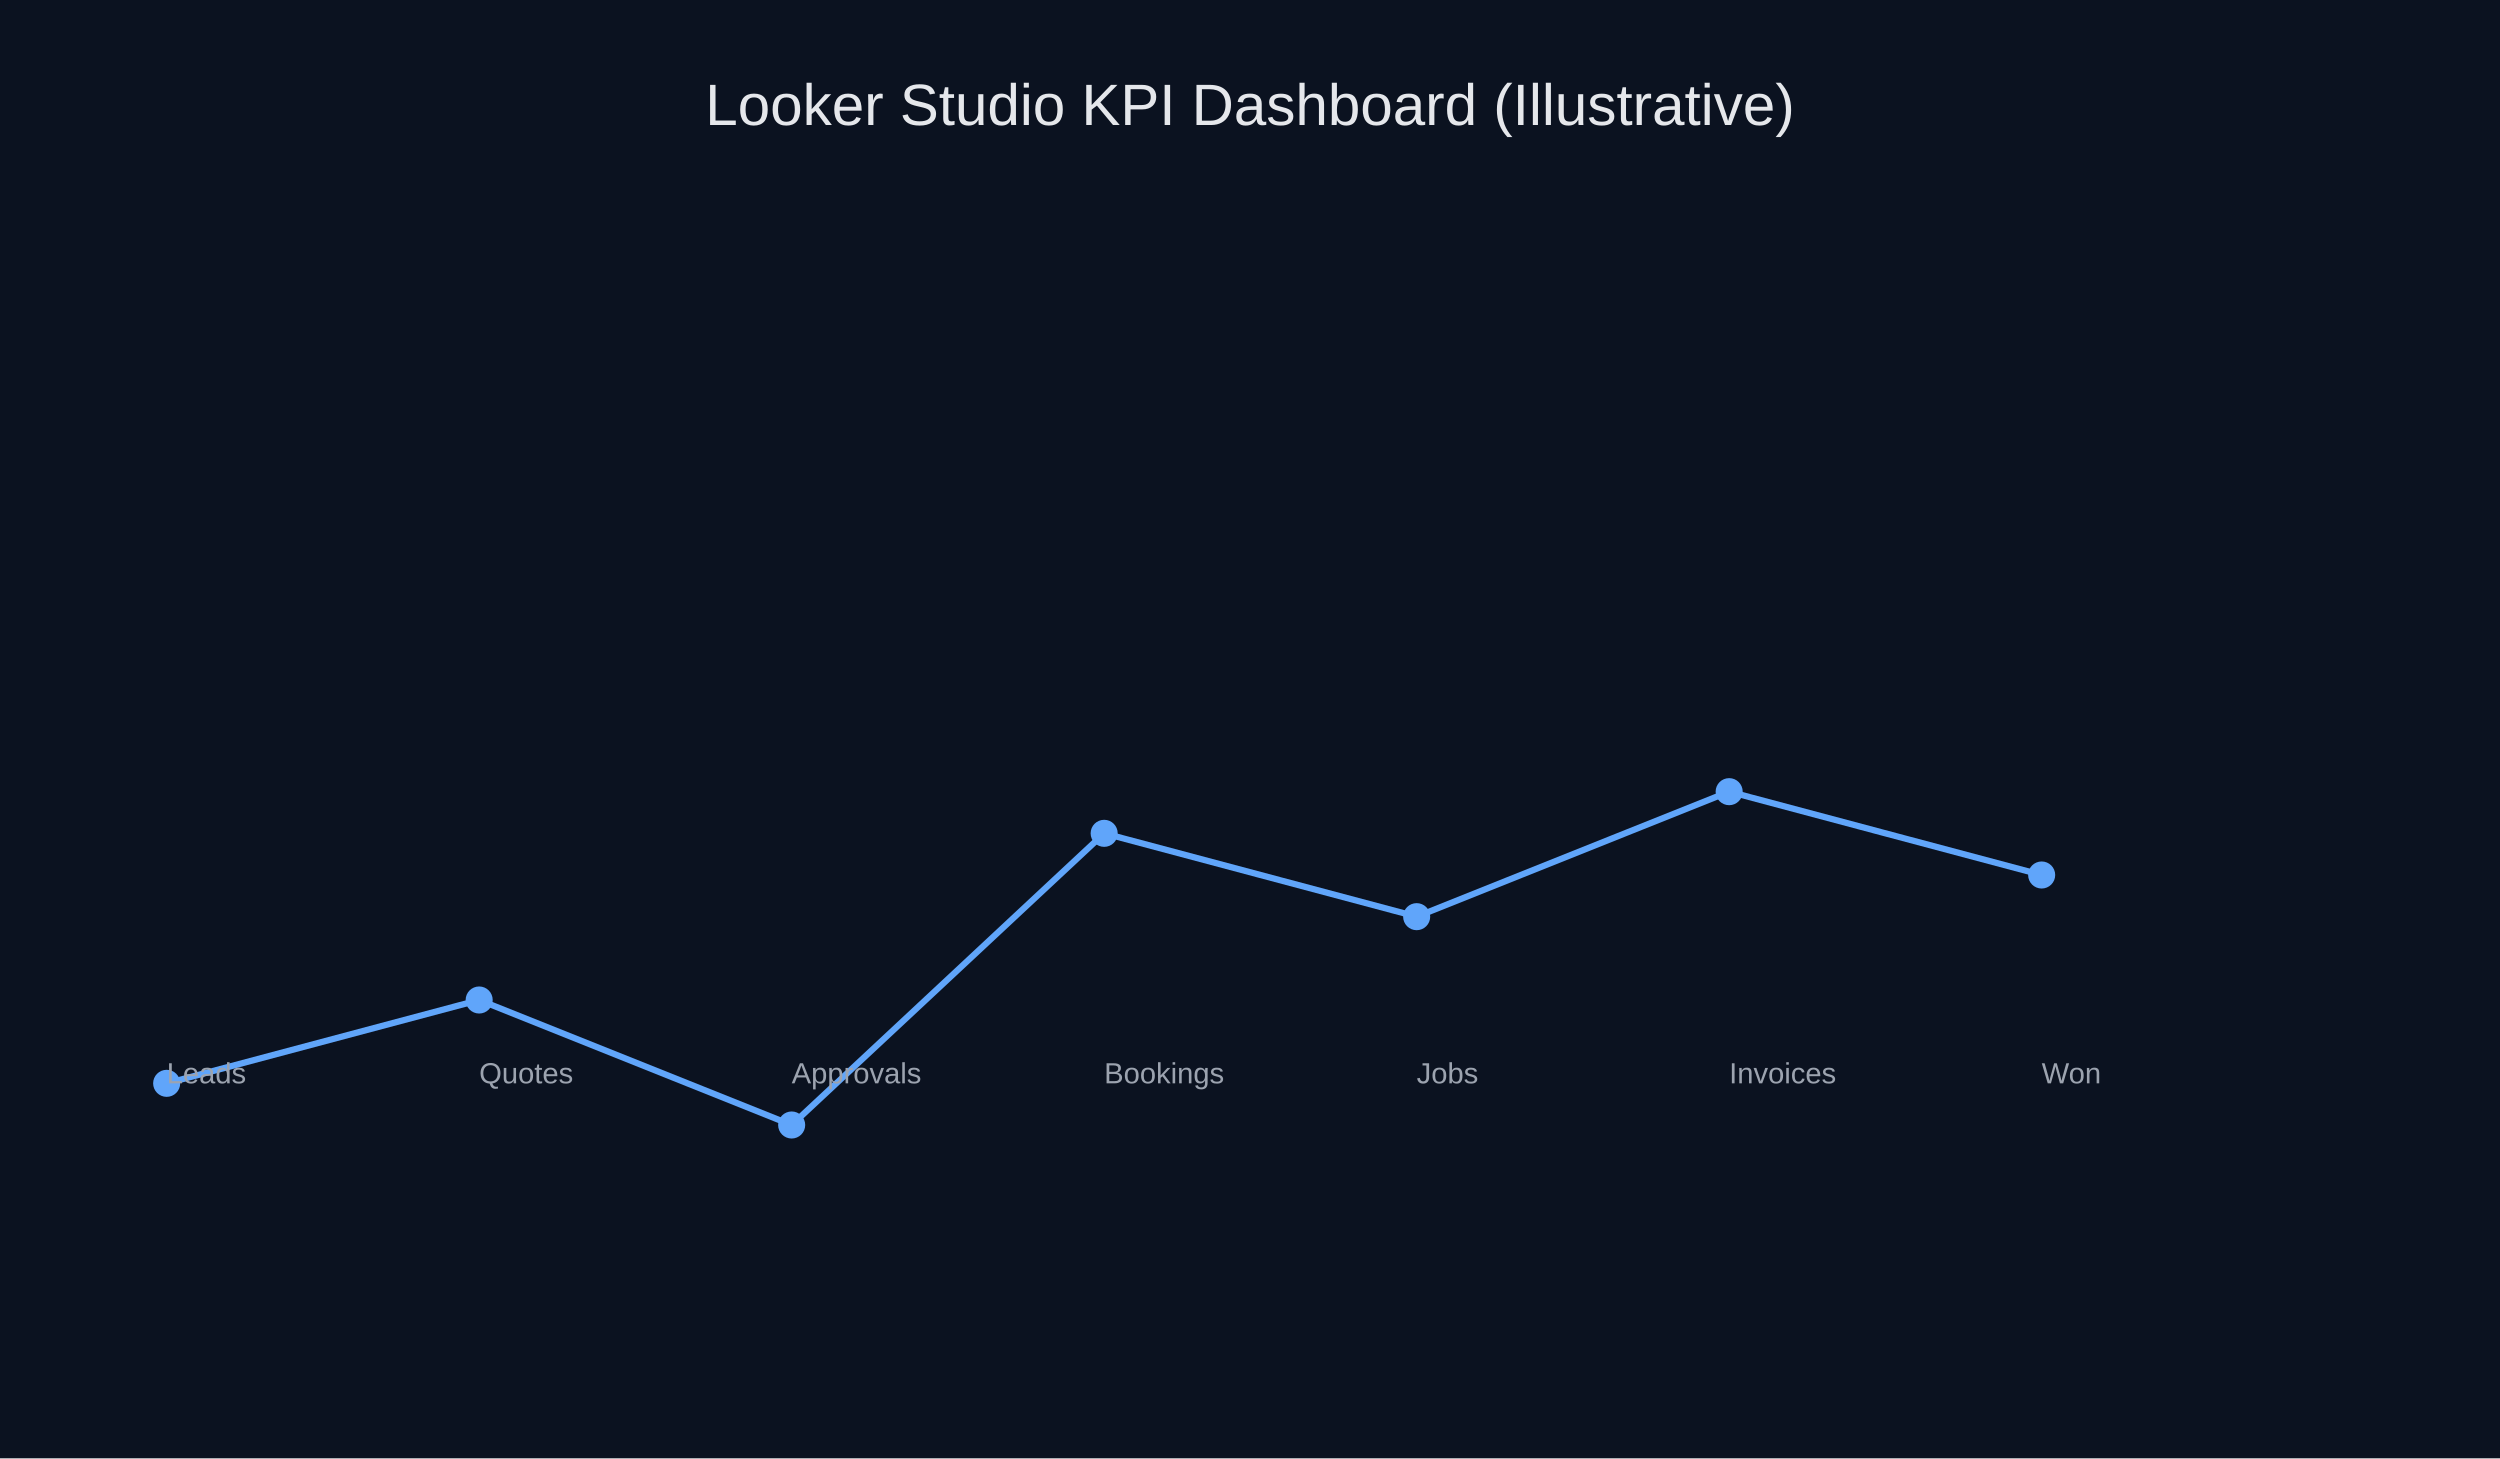
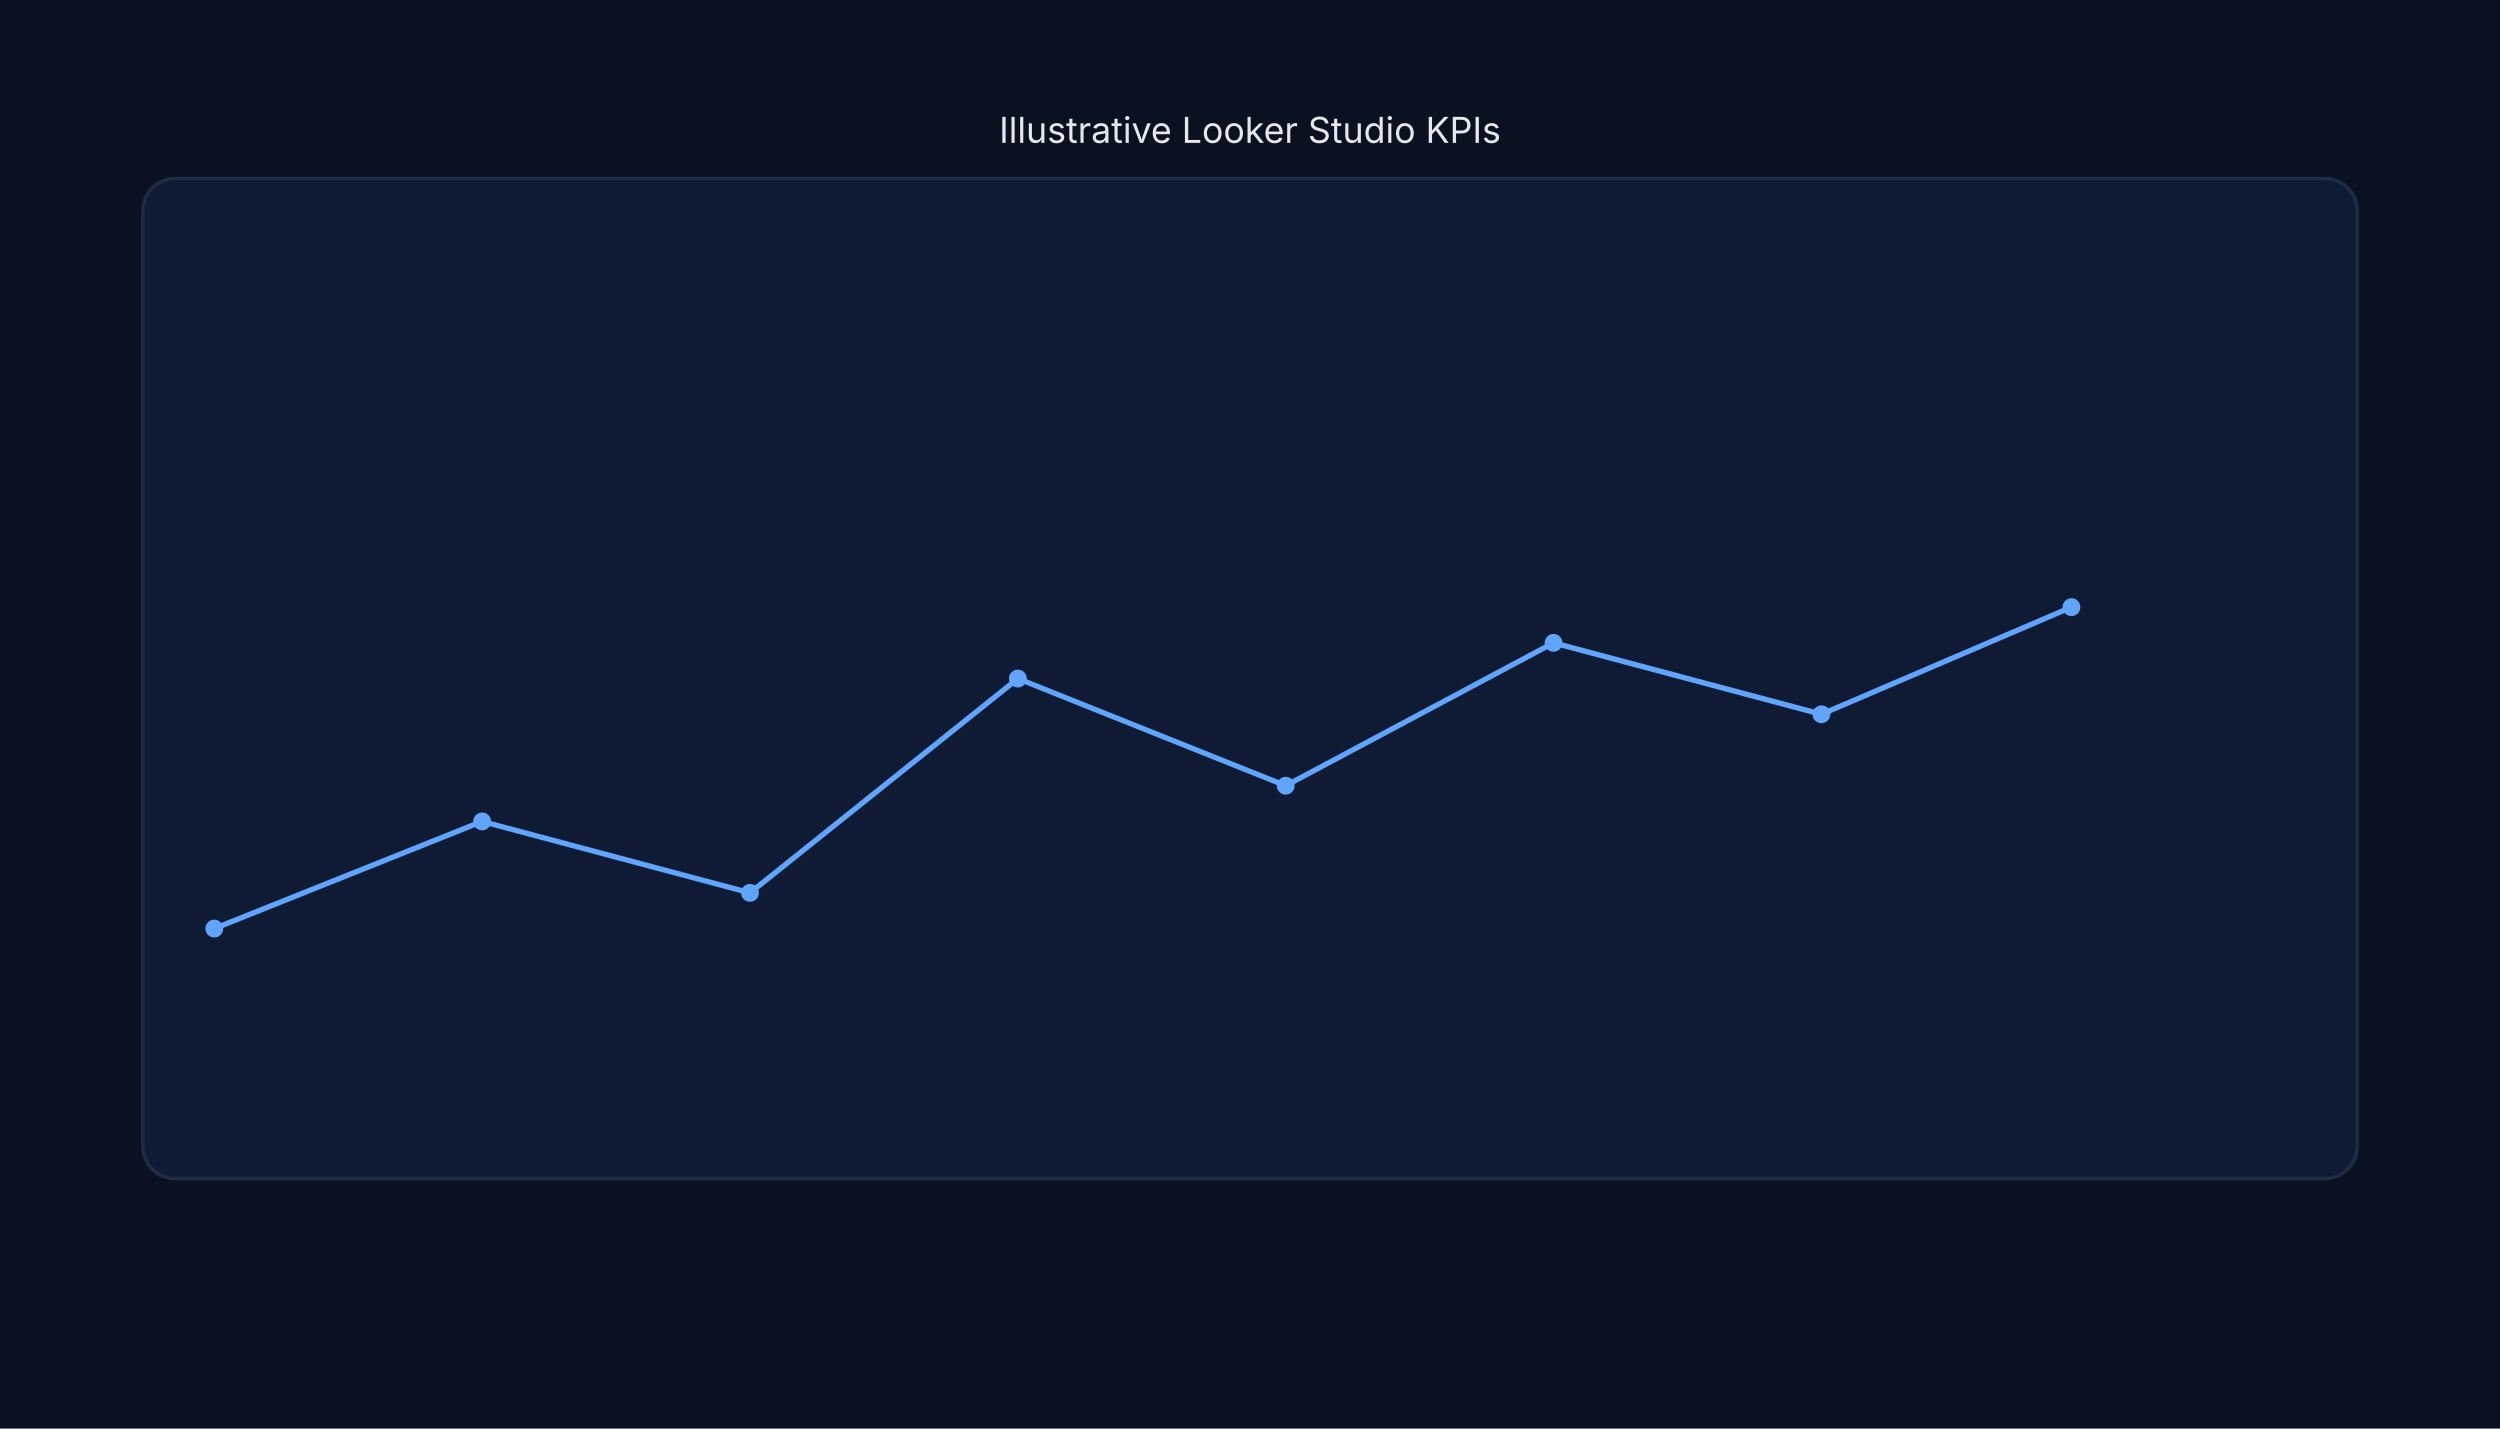
- <svg xmlns="http://www.w3.org/2000/svg" width="1200" height="700" viewBox="0 0 1200 700">
-   <rect width="1200" height="700" fill="#0b1220" />
-   <text x="50%" y="60" fill="#e5e7eb" font-size="28" text-anchor="middle" font-family="Arial,Helvetica,sans-serif">Looker Studio KPI Dashboard (Illustrative)</text>
-   <g transform="translate(80,120)" fill="none" stroke="#60a5fa" stroke-width="3">
-     <polyline points="0,400 150,360 300,420 450,280 600,320 750,260 900,300" />
-     <circle cx="0" cy="400" r="5" fill="#60a5fa" />
-     <circle cx="150" cy="360" r="5" fill="#60a5fa" />
-     <circle cx="300" cy="420" r="5" fill="#60a5fa" />
-     <circle cx="450" cy="280" r="5" fill="#60a5fa" />
-     <circle cx="600" cy="320" r="5" fill="#60a5fa" />
-     <circle cx="750" cy="260" r="5" fill="#60a5fa" />
-     <circle cx="900" cy="300" r="5" fill="#60a5fa" />
-   </g>
-   <g transform="translate(80,520)" font-family="Arial,Helvetica,sans-serif" fill="#9ca3af" font-size="14">
-     <text x="0" y="0">Leads</text>
-     <text x="150" y="0">Quotes</text>
-     <text x="300" y="0">Approvals</text>
-     <text x="450" y="0">Bookings</text>
-     <text x="600" y="0">Jobs</text>
-     <text x="750" y="0">Invoices</text>
-     <text x="900" y="0">Won</text>
+ <svg xmlns="http://www.w3.org/2000/svg" width="1400" height="800" viewBox="0 0 1400 800">
+   <rect width="100%" height="100%" fill="#0a1222" />
+   <rect x="80" y="100" width="1240" height="560" rx="18" fill="#0f1b34" stroke="#1f2b44" stroke-width="2" />
+   <text x="700" y="80" fill="#e5e7eb" font-family="Inter, Arial" font-size="20" text-anchor="middle">Illustrative Looker Studio KPIs</text>
+   <g transform="translate(120,160)" stroke="#60a5fa" stroke-width="3" fill="none">
+     <polyline points="0,360 150,300 300,340 450,220 600,280 750,200 900,240 1040,180" />
+     <g fill="#60a5fa" stroke="none">
+       <circle cx="0" cy="360" r="5" />
+       <circle cx="150" cy="300" r="5" />
+       <circle cx="300" cy="340" r="5" />
+       <circle cx="450" cy="220" r="5" />
+       <circle cx="600" cy="280" r="5" />
+       <circle cx="750" cy="200" r="5" />
+       <circle cx="900" cy="240" r="5" />
+       <circle cx="1040" cy="180" r="5" />
+     </g>
  </g>
</svg>
